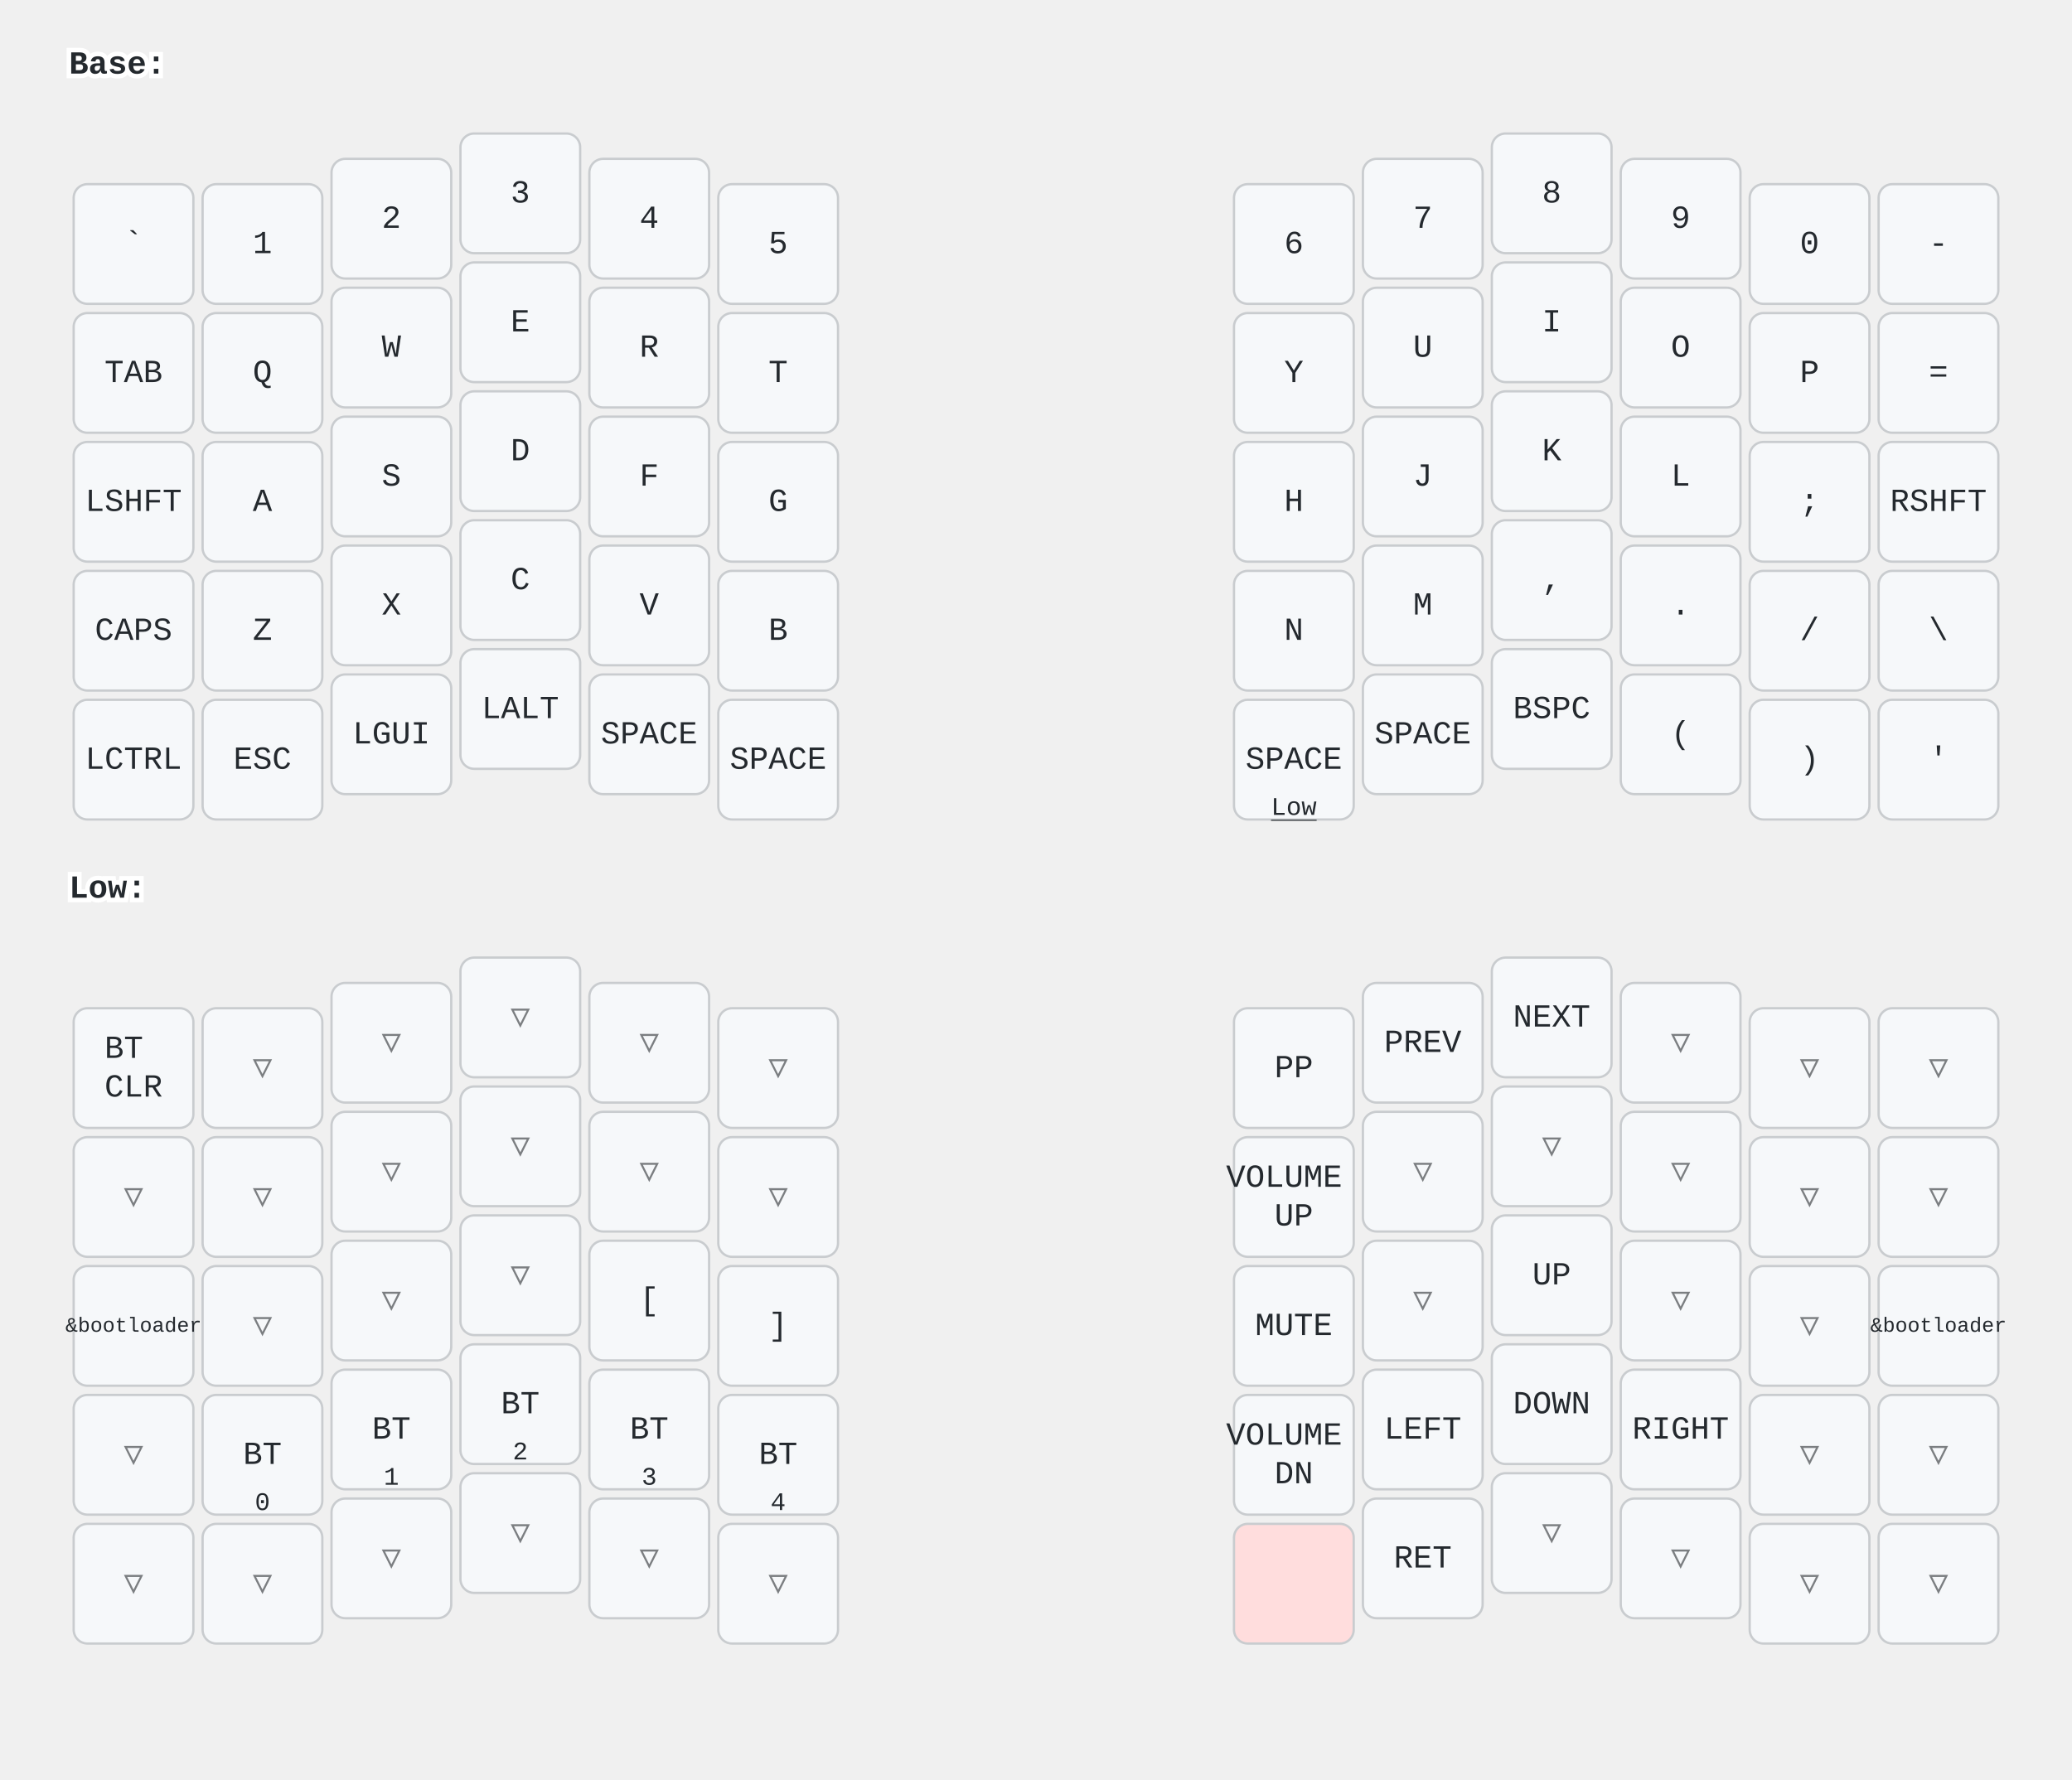
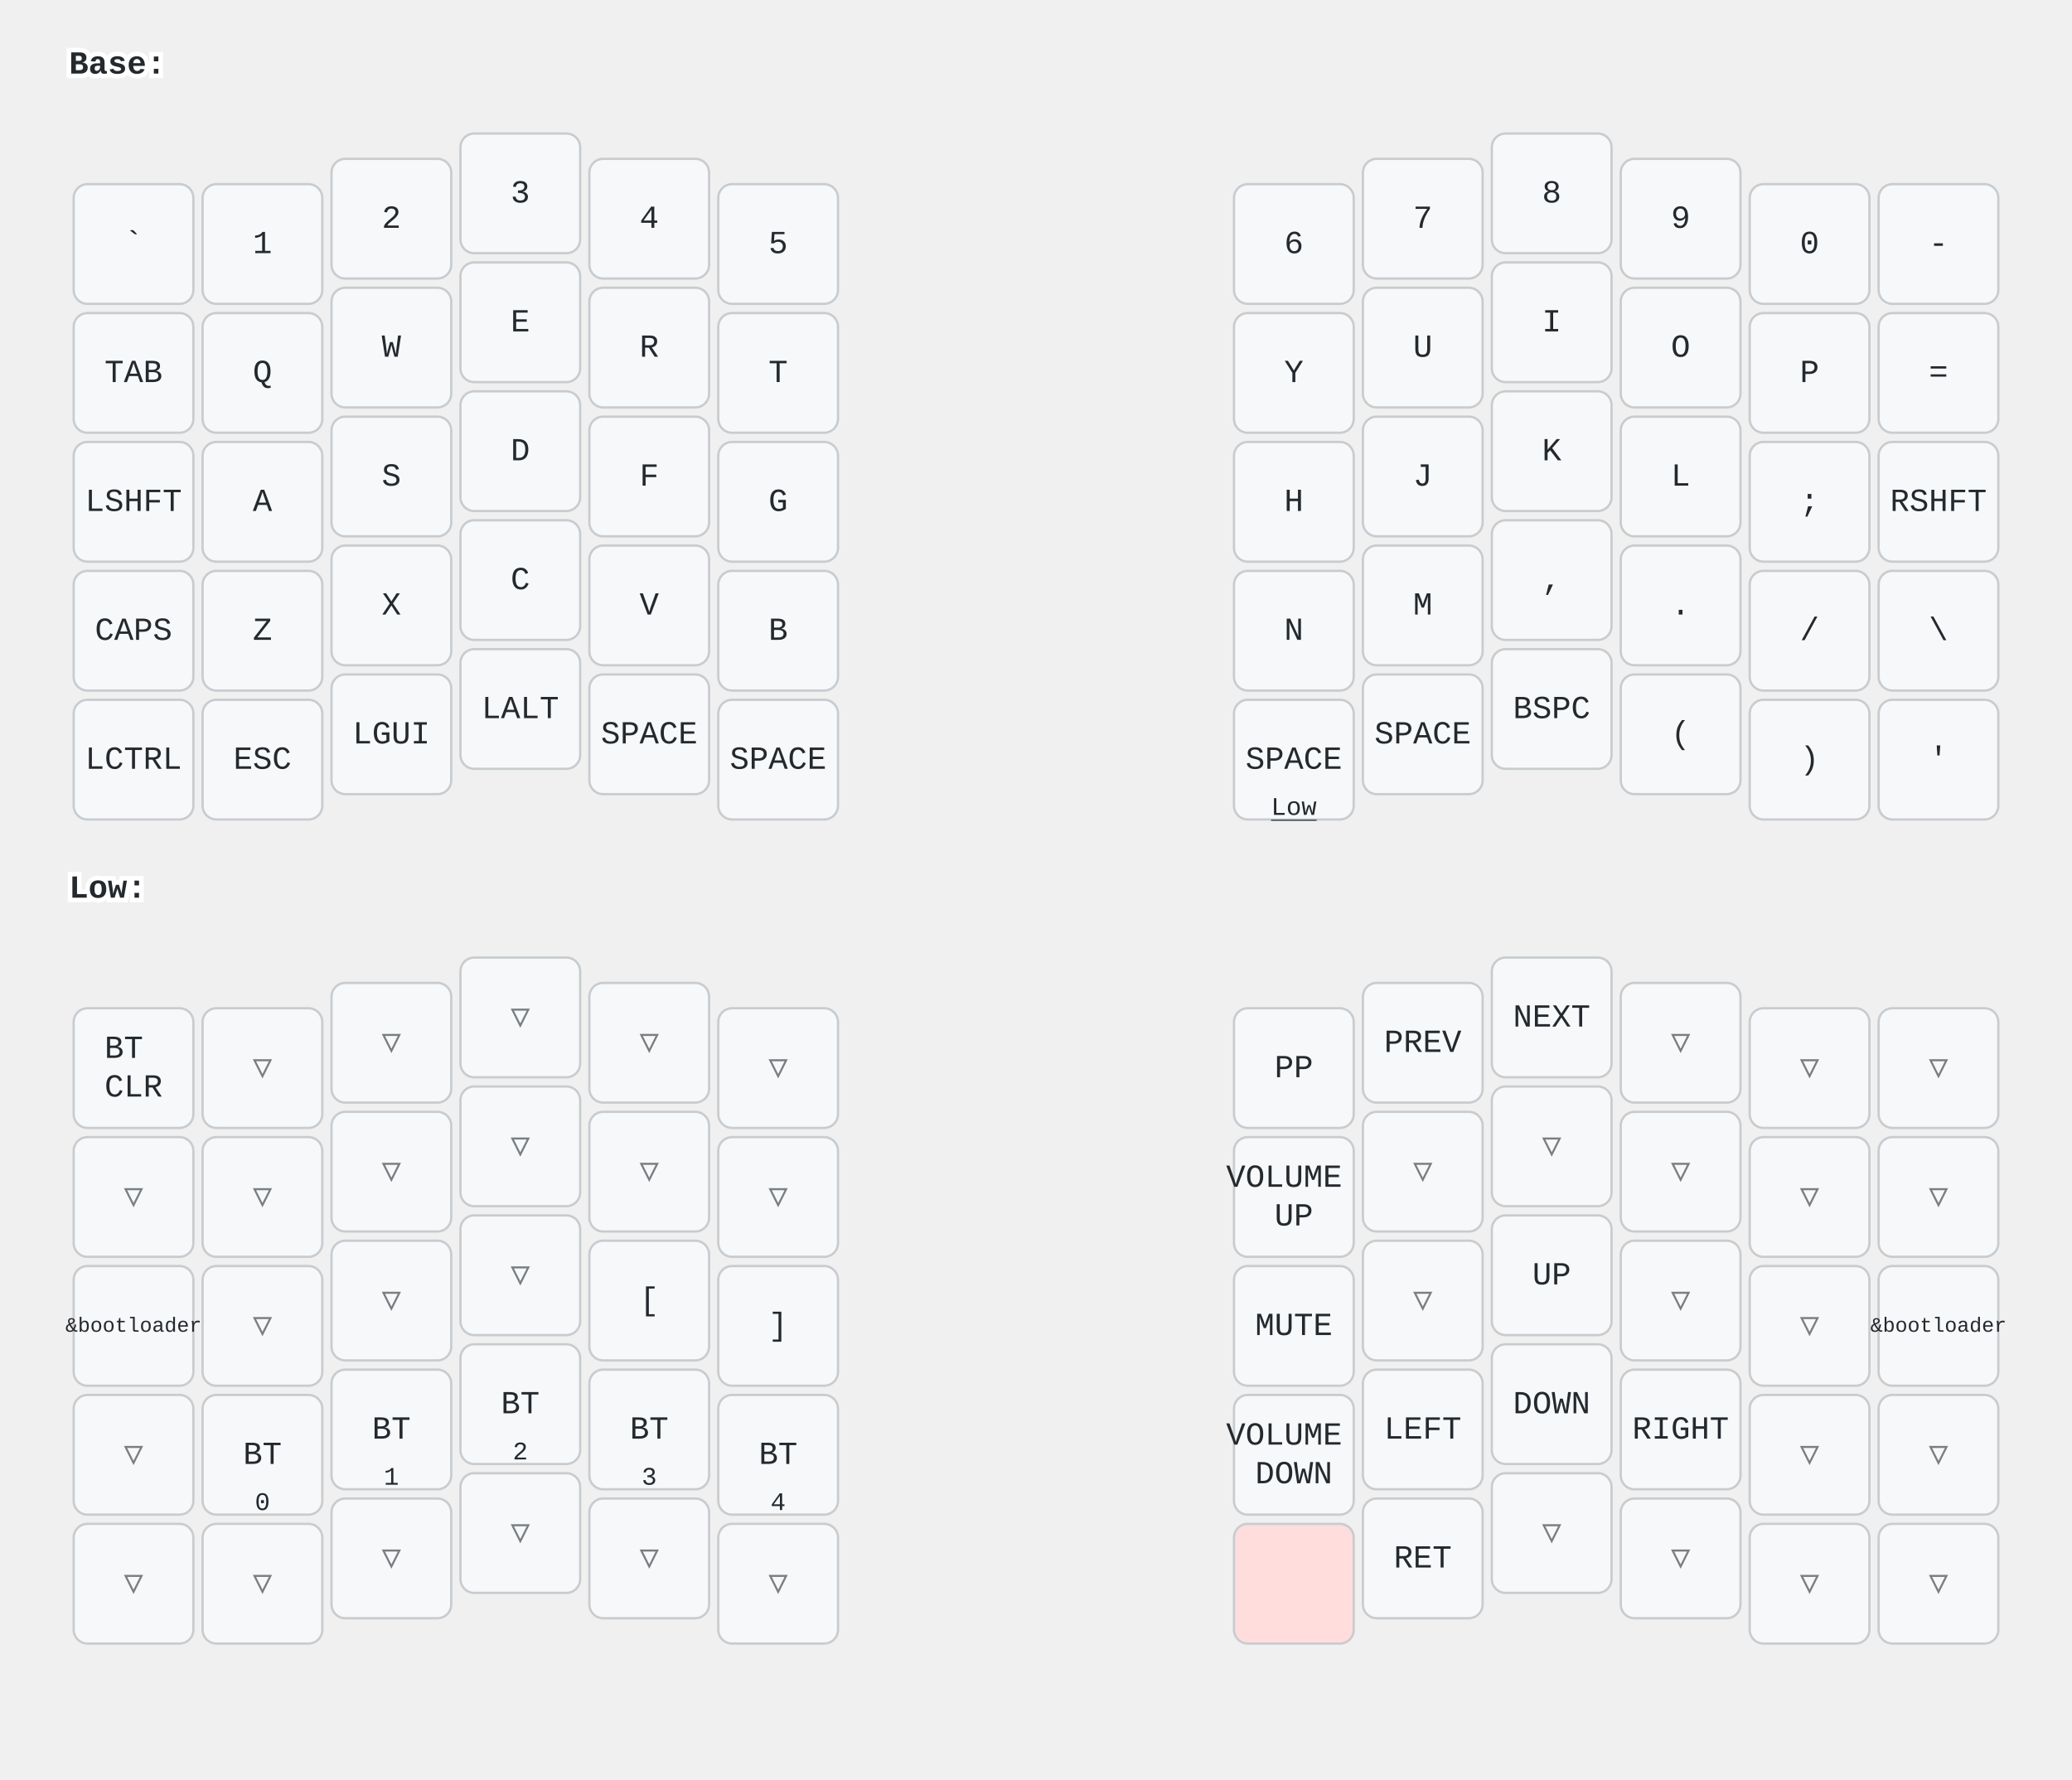
<svg xmlns="http://www.w3.org/2000/svg" width="900" height="773" viewBox="0 0 900 773" class="keymap">
  <style>/* inherit to force styles through use tags */
svg path {
    fill: inherit;
}

/* font and background color specifications */
svg.keymap {
    font-family: SFMono-Regular,Consolas,Liberation Mono,Menlo,monospace;
    font-size: 14px;
    font-kerning: normal;
    text-rendering: optimizeLegibility;
    fill: #24292e;
}

/* default key styling */
rect.key {
    fill: #f6f8fa;
}

rect.key, rect.combo {
    stroke: #c9cccf;
    stroke-width: 1;
}

/* default key side styling, only used is draw_key_sides is set */
rect.side {
    filter: brightness(90%);
}

/* color accent for combo boxes */
rect.combo, rect.combo-separate {
    fill: #cdf;
}

/* color accent for held keys */
rect.held, rect.combo.held {
    fill: #fdd;
}

/* color accent for ghost (optional) keys */
rect.ghost, rect.combo.ghost {
    stroke-dasharray: 4, 4;
    stroke-width: 2;
}

text {
    text-anchor: middle;
    dominant-baseline: middle;
}

/* styling for layer labels */
text.label {
    font-weight: bold;
    text-anchor: start;
    stroke: white;
    stroke-width: 4;
    paint-order: stroke;
}

/* styling for optional footer */
text.footer {
    text-anchor: end;
    dominant-baseline: auto;
    stroke: white;
    stroke-width: 4;
    paint-order: stroke;
}

/* styling for combo tap, and key non-tap label text */
text.combo, text.hold, text.shifted, text.left, text.right {
    font-size: 11px;
}

text.hold {
    text-anchor: middle;
    dominant-baseline: auto;
}

text.shifted {
    text-anchor: middle;
    dominant-baseline: hanging;
}

text.left {
    text-anchor: start;
}

text.right {
    text-anchor: end;
}

text.layer-activator {
    text-decoration: underline;
}

/* styling for hold/shifted label text in combo box */
text.combo.hold, text.combo.shifted, text.combo.left, text.combo.right {
    font-size: 8px;
}

/* lighter symbol for transparent keys */
text.trans {
    fill: #7b7e81;
}

/* styling for combo dendrons */
path.combo {
    stroke-width: 1;
    stroke: gray;
    fill: none;
}

/* Start Tabler Icons Cleanup */
/* cannot use height/width with glyphs */
.icon-tabler &gt; path {
    fill: inherit;
    stroke: inherit;
    stroke-width: 2;
}
/* hide tabler's default box */
.icon-tabler &gt; path[stroke="none"][fill="none"] {
    visibility: hidden;
}
/* End Tabler Icons Cleanup */

@media (prefers-color-scheme: dark) {
svg.keymap { fill: #d1d6db; }
rect.key { fill: #3f4750; }
rect.key, rect.combo { stroke: #60666c; }
rect.combo, rect.combo-separate { fill: #1f3d7a; }
rect.held, rect.combo.held { fill: #854747; }
text.label, text.footer { stroke: black; }
text.trans { fill: #7e8184; }
path.combo { stroke: #7f7f7f; }

}</style>
  <g transform="translate(30, 0)" class="layer-Base">
    <text x="0" y="28" class="label" id="Base">Base:</text>
    <g transform="translate(0, 56)">
      <g transform="translate(28, 50)" class="key keypos-0">
        <rect rx="6" ry="6" x="-26" y="-26" width="52" height="52" class="key" />
        <text x="0" y="0" class="key tap">`</text>
      </g>
      <g transform="translate(84, 50)" class="key keypos-1">
        <rect rx="6" ry="6" x="-26" y="-26" width="52" height="52" class="key" />
        <text x="0" y="0" class="key tap">1</text>
      </g>
      <g transform="translate(140, 39)" class="key keypos-2">
        <rect rx="6" ry="6" x="-26" y="-26" width="52" height="52" class="key" />
        <text x="0" y="0" class="key tap">2</text>
      </g>
      <g transform="translate(196, 28)" class="key keypos-3">
        <rect rx="6" ry="6" x="-26" y="-26" width="52" height="52" class="key" />
        <text x="0" y="0" class="key tap">3</text>
      </g>
      <g transform="translate(252, 39)" class="key keypos-4">
        <rect rx="6" ry="6" x="-26" y="-26" width="52" height="52" class="key" />
        <text x="0" y="0" class="key tap">4</text>
      </g>
      <g transform="translate(308, 50)" class="key keypos-5">
        <rect rx="6" ry="6" x="-26" y="-26" width="52" height="52" class="key" />
        <text x="0" y="0" class="key tap">5</text>
      </g>
      <g transform="translate(532, 50)" class="key keypos-6">
        <rect rx="6" ry="6" x="-26" y="-26" width="52" height="52" class="key" />
        <text x="0" y="0" class="key tap">6</text>
      </g>
      <g transform="translate(588, 39)" class="key keypos-7">
        <rect rx="6" ry="6" x="-26" y="-26" width="52" height="52" class="key" />
        <text x="0" y="0" class="key tap">7</text>
      </g>
      <g transform="translate(644, 28)" class="key keypos-8">
        <rect rx="6" ry="6" x="-26" y="-26" width="52" height="52" class="key" />
        <text x="0" y="0" class="key tap">8</text>
      </g>
      <g transform="translate(700, 39)" class="key keypos-9">
        <rect rx="6" ry="6" x="-26" y="-26" width="52" height="52" class="key" />
        <text x="0" y="0" class="key tap">9</text>
      </g>
      <g transform="translate(756, 50)" class="key keypos-10">
        <rect rx="6" ry="6" x="-26" y="-26" width="52" height="52" class="key" />
        <text x="0" y="0" class="key tap">0</text>
      </g>
      <g transform="translate(812, 50)" class="key keypos-11">
        <rect rx="6" ry="6" x="-26" y="-26" width="52" height="52" class="key" />
        <text x="0" y="0" class="key tap">-</text>
      </g>
      <g transform="translate(28, 106)" class="key keypos-12">
        <rect rx="6" ry="6" x="-26" y="-26" width="52" height="52" class="key" />
        <text x="0" y="0" class="key tap">TAB</text>
      </g>
      <g transform="translate(84, 106)" class="key keypos-13">
        <rect rx="6" ry="6" x="-26" y="-26" width="52" height="52" class="key" />
        <text x="0" y="0" class="key tap">Q</text>
      </g>
      <g transform="translate(140, 95)" class="key keypos-14">
        <rect rx="6" ry="6" x="-26" y="-26" width="52" height="52" class="key" />
        <text x="0" y="0" class="key tap">W</text>
      </g>
      <g transform="translate(196, 84)" class="key keypos-15">
        <rect rx="6" ry="6" x="-26" y="-26" width="52" height="52" class="key" />
        <text x="0" y="0" class="key tap">E</text>
      </g>
      <g transform="translate(252, 95)" class="key keypos-16">
        <rect rx="6" ry="6" x="-26" y="-26" width="52" height="52" class="key" />
        <text x="0" y="0" class="key tap">R</text>
      </g>
      <g transform="translate(308, 106)" class="key keypos-17">
        <rect rx="6" ry="6" x="-26" y="-26" width="52" height="52" class="key" />
        <text x="0" y="0" class="key tap">T</text>
      </g>
      <g transform="translate(532, 106)" class="key keypos-18">
        <rect rx="6" ry="6" x="-26" y="-26" width="52" height="52" class="key" />
        <text x="0" y="0" class="key tap">Y</text>
      </g>
      <g transform="translate(588, 95)" class="key keypos-19">
        <rect rx="6" ry="6" x="-26" y="-26" width="52" height="52" class="key" />
        <text x="0" y="0" class="key tap">U</text>
      </g>
      <g transform="translate(644, 84)" class="key keypos-20">
        <rect rx="6" ry="6" x="-26" y="-26" width="52" height="52" class="key" />
        <text x="0" y="0" class="key tap">I</text>
      </g>
      <g transform="translate(700, 95)" class="key keypos-21">
        <rect rx="6" ry="6" x="-26" y="-26" width="52" height="52" class="key" />
        <text x="0" y="0" class="key tap">O</text>
      </g>
      <g transform="translate(756, 106)" class="key keypos-22">
        <rect rx="6" ry="6" x="-26" y="-26" width="52" height="52" class="key" />
        <text x="0" y="0" class="key tap">P</text>
      </g>
      <g transform="translate(812, 106)" class="key keypos-23">
        <rect rx="6" ry="6" x="-26" y="-26" width="52" height="52" class="key" />
        <text x="0" y="0" class="key tap">=</text>
      </g>
      <g transform="translate(28, 162)" class="key keypos-24">
        <rect rx="6" ry="6" x="-26" y="-26" width="52" height="52" class="key" />
        <text x="0" y="0" class="key tap">LSHFT</text>
      </g>
      <g transform="translate(84, 162)" class="key keypos-25">
        <rect rx="6" ry="6" x="-26" y="-26" width="52" height="52" class="key" />
        <text x="0" y="0" class="key tap">A</text>
      </g>
      <g transform="translate(140, 151)" class="key keypos-26">
        <rect rx="6" ry="6" x="-26" y="-26" width="52" height="52" class="key" />
        <text x="0" y="0" class="key tap">S</text>
      </g>
      <g transform="translate(196, 140)" class="key keypos-27">
        <rect rx="6" ry="6" x="-26" y="-26" width="52" height="52" class="key" />
        <text x="0" y="0" class="key tap">D</text>
      </g>
      <g transform="translate(252, 151)" class="key keypos-28">
        <rect rx="6" ry="6" x="-26" y="-26" width="52" height="52" class="key" />
        <text x="0" y="0" class="key tap">F</text>
      </g>
      <g transform="translate(308, 162)" class="key keypos-29">
        <rect rx="6" ry="6" x="-26" y="-26" width="52" height="52" class="key" />
        <text x="0" y="0" class="key tap">G</text>
      </g>
      <g transform="translate(532, 162)" class="key keypos-30">
        <rect rx="6" ry="6" x="-26" y="-26" width="52" height="52" class="key" />
        <text x="0" y="0" class="key tap">H</text>
      </g>
      <g transform="translate(588, 151)" class="key keypos-31">
        <rect rx="6" ry="6" x="-26" y="-26" width="52" height="52" class="key" />
        <text x="0" y="0" class="key tap">J</text>
      </g>
      <g transform="translate(644, 140)" class="key keypos-32">
        <rect rx="6" ry="6" x="-26" y="-26" width="52" height="52" class="key" />
        <text x="0" y="0" class="key tap">K</text>
      </g>
      <g transform="translate(700, 151)" class="key keypos-33">
        <rect rx="6" ry="6" x="-26" y="-26" width="52" height="52" class="key" />
        <text x="0" y="0" class="key tap">L</text>
      </g>
      <g transform="translate(756, 162)" class="key keypos-34">
        <rect rx="6" ry="6" x="-26" y="-26" width="52" height="52" class="key" />
        <text x="0" y="0" class="key tap">;</text>
      </g>
      <g transform="translate(812, 162)" class="key keypos-35">
        <rect rx="6" ry="6" x="-26" y="-26" width="52" height="52" class="key" />
        <text x="0" y="0" class="key tap">RSHFT</text>
      </g>
      <g transform="translate(28, 218)" class="key keypos-36">
        <rect rx="6" ry="6" x="-26" y="-26" width="52" height="52" class="key" />
        <text x="0" y="0" class="key tap">CAPS</text>
      </g>
      <g transform="translate(84, 218)" class="key keypos-37">
        <rect rx="6" ry="6" x="-26" y="-26" width="52" height="52" class="key" />
        <text x="0" y="0" class="key tap">Z</text>
      </g>
      <g transform="translate(140, 207)" class="key keypos-38">
        <rect rx="6" ry="6" x="-26" y="-26" width="52" height="52" class="key" />
        <text x="0" y="0" class="key tap">X</text>
      </g>
      <g transform="translate(196, 196)" class="key keypos-39">
        <rect rx="6" ry="6" x="-26" y="-26" width="52" height="52" class="key" />
        <text x="0" y="0" class="key tap">C</text>
      </g>
      <g transform="translate(252, 207)" class="key keypos-40">
        <rect rx="6" ry="6" x="-26" y="-26" width="52" height="52" class="key" />
        <text x="0" y="0" class="key tap">V</text>
      </g>
      <g transform="translate(308, 218)" class="key keypos-41">
        <rect rx="6" ry="6" x="-26" y="-26" width="52" height="52" class="key" />
        <text x="0" y="0" class="key tap">B</text>
      </g>
      <g transform="translate(532, 218)" class="key keypos-42">
        <rect rx="6" ry="6" x="-26" y="-26" width="52" height="52" class="key" />
        <text x="0" y="0" class="key tap">N</text>
      </g>
      <g transform="translate(588, 207)" class="key keypos-43">
        <rect rx="6" ry="6" x="-26" y="-26" width="52" height="52" class="key" />
        <text x="0" y="0" class="key tap">M</text>
      </g>
      <g transform="translate(644, 196)" class="key keypos-44">
        <rect rx="6" ry="6" x="-26" y="-26" width="52" height="52" class="key" />
        <text x="0" y="0" class="key tap">,</text>
      </g>
      <g transform="translate(700, 207)" class="key keypos-45">
        <rect rx="6" ry="6" x="-26" y="-26" width="52" height="52" class="key" />
        <text x="0" y="0" class="key tap">.</text>
      </g>
      <g transform="translate(756, 218)" class="key keypos-46">
        <rect rx="6" ry="6" x="-26" y="-26" width="52" height="52" class="key" />
        <text x="0" y="0" class="key tap">/</text>
      </g>
      <g transform="translate(812, 218)" class="key keypos-47">
        <rect rx="6" ry="6" x="-26" y="-26" width="52" height="52" class="key" />
        <text x="0" y="0" class="key tap">\</text>
      </g>
      <g transform="translate(28, 274)" class="key keypos-48">
        <rect rx="6" ry="6" x="-26" y="-26" width="52" height="52" class="key" />
        <text x="0" y="0" class="key tap">LCTRL</text>
      </g>
      <g transform="translate(84, 274)" class="key keypos-49">
        <rect rx="6" ry="6" x="-26" y="-26" width="52" height="52" class="key" />
        <text x="0" y="0" class="key tap">ESC</text>
      </g>
      <g transform="translate(140, 263)" class="key keypos-50">
        <rect rx="6" ry="6" x="-26" y="-26" width="52" height="52" class="key" />
        <text x="0" y="0" class="key tap">LGUI</text>
      </g>
      <g transform="translate(196, 252)" class="key keypos-51">
        <rect rx="6" ry="6" x="-26" y="-26" width="52" height="52" class="key" />
        <text x="0" y="0" class="key tap">LALT</text>
      </g>
      <g transform="translate(252, 263)" class="key keypos-52">
        <rect rx="6" ry="6" x="-26" y="-26" width="52" height="52" class="key" />
        <text x="0" y="0" class="key tap">SPACE</text>
      </g>
      <g transform="translate(308, 274)" class="key keypos-53">
        <rect rx="6" ry="6" x="-26" y="-26" width="52" height="52" class="key" />
        <text x="0" y="0" class="key tap">SPACE</text>
      </g>
      <g transform="translate(532, 274)" class="key keypos-54">
        <rect rx="6" ry="6" x="-26" y="-26" width="52" height="52" class="key" />
        <text x="0" y="0" class="key tap">SPACE</text>
        <a href="#Low">
          <text x="0" y="24" class="key hold layer-activator">Low</text>
        </a>
      </g>
      <g transform="translate(588, 263)" class="key keypos-55">
        <rect rx="6" ry="6" x="-26" y="-26" width="52" height="52" class="key" />
        <text x="0" y="0" class="key tap">SPACE</text>
      </g>
      <g transform="translate(644, 252)" class="key keypos-56">
        <rect rx="6" ry="6" x="-26" y="-26" width="52" height="52" class="key" />
        <text x="0" y="0" class="key tap">BSPC</text>
      </g>
      <g transform="translate(700, 263)" class="key keypos-57">
        <rect rx="6" ry="6" x="-26" y="-26" width="52" height="52" class="key" />
        <text x="0" y="0" class="key tap">(</text>
      </g>
      <g transform="translate(756, 274)" class="key keypos-58">
        <rect rx="6" ry="6" x="-26" y="-26" width="52" height="52" class="key" />
        <text x="0" y="0" class="key tap">)</text>
      </g>
      <g transform="translate(812, 274)" class="key keypos-59">
        <rect rx="6" ry="6" x="-26" y="-26" width="52" height="52" class="key" />
        <text x="0" y="0" class="key tap">'</text>
      </g>
    </g>
  </g>
  <g transform="translate(30, 358)" class="layer-Low">
    <text x="0" y="28" class="label" id="Low">Low:</text>
    <g transform="translate(0, 56)">
      <g transform="translate(28, 50)" class="key keypos-0">
        <rect rx="6" ry="6" x="-26" y="-26" width="52" height="52" class="key" />
        <text x="0" y="0" class="key tap">
          <tspan x="0" dy="-0.6em">BT</tspan>
          <tspan x="0" dy="1.2em">CLR</tspan>
        </text>
      </g>
      <g transform="translate(84, 50)" class="key trans keypos-1">
        <rect rx="6" ry="6" x="-26" y="-26" width="52" height="52" class="key trans" />
        <text x="0" y="0" class="key trans tap">▽</text>
      </g>
      <g transform="translate(140, 39)" class="key trans keypos-2">
        <rect rx="6" ry="6" x="-26" y="-26" width="52" height="52" class="key trans" />
        <text x="0" y="0" class="key trans tap">▽</text>
      </g>
      <g transform="translate(196, 28)" class="key trans keypos-3">
        <rect rx="6" ry="6" x="-26" y="-26" width="52" height="52" class="key trans" />
        <text x="0" y="0" class="key trans tap">▽</text>
      </g>
      <g transform="translate(252, 39)" class="key trans keypos-4">
        <rect rx="6" ry="6" x="-26" y="-26" width="52" height="52" class="key trans" />
        <text x="0" y="0" class="key trans tap">▽</text>
      </g>
      <g transform="translate(308, 50)" class="key trans keypos-5">
        <rect rx="6" ry="6" x="-26" y="-26" width="52" height="52" class="key trans" />
        <text x="0" y="0" class="key trans tap">▽</text>
      </g>
      <g transform="translate(532, 50)" class="key keypos-6">
        <rect rx="6" ry="6" x="-26" y="-26" width="52" height="52" class="key" />
        <text x="0" y="0" class="key tap">PP</text>
      </g>
      <g transform="translate(588, 39)" class="key keypos-7">
        <rect rx="6" ry="6" x="-26" y="-26" width="52" height="52" class="key" />
        <text x="0" y="0" class="key tap">PREV</text>
      </g>
      <g transform="translate(644, 28)" class="key keypos-8">
        <rect rx="6" ry="6" x="-26" y="-26" width="52" height="52" class="key" />
        <text x="0" y="0" class="key tap">NEXT</text>
      </g>
      <g transform="translate(700, 39)" class="key trans keypos-9">
        <rect rx="6" ry="6" x="-26" y="-26" width="52" height="52" class="key trans" />
        <text x="0" y="0" class="key trans tap">▽</text>
      </g>
      <g transform="translate(756, 50)" class="key trans keypos-10">
        <rect rx="6" ry="6" x="-26" y="-26" width="52" height="52" class="key trans" />
        <text x="0" y="0" class="key trans tap">▽</text>
      </g>
      <g transform="translate(812, 50)" class="key trans keypos-11">
        <rect rx="6" ry="6" x="-26" y="-26" width="52" height="52" class="key trans" />
        <text x="0" y="0" class="key trans tap">▽</text>
      </g>
      <g transform="translate(28, 106)" class="key trans keypos-12">
        <rect rx="6" ry="6" x="-26" y="-26" width="52" height="52" class="key trans" />
        <text x="0" y="0" class="key trans tap">▽</text>
      </g>
      <g transform="translate(84, 106)" class="key trans keypos-13">
        <rect rx="6" ry="6" x="-26" y="-26" width="52" height="52" class="key trans" />
        <text x="0" y="0" class="key trans tap">▽</text>
      </g>
      <g transform="translate(140, 95)" class="key trans keypos-14">
        <rect rx="6" ry="6" x="-26" y="-26" width="52" height="52" class="key trans" />
        <text x="0" y="0" class="key trans tap">▽</text>
      </g>
      <g transform="translate(196, 84)" class="key trans keypos-15">
        <rect rx="6" ry="6" x="-26" y="-26" width="52" height="52" class="key trans" />
        <text x="0" y="0" class="key trans tap">▽</text>
      </g>
      <g transform="translate(252, 95)" class="key trans keypos-16">
        <rect rx="6" ry="6" x="-26" y="-26" width="52" height="52" class="key trans" />
        <text x="0" y="0" class="key trans tap">▽</text>
      </g>
      <g transform="translate(308, 106)" class="key trans keypos-17">
        <rect rx="6" ry="6" x="-26" y="-26" width="52" height="52" class="key trans" />
        <text x="0" y="0" class="key trans tap">▽</text>
      </g>
      <g transform="translate(532, 106)" class="key keypos-18">
        <rect rx="6" ry="6" x="-26" y="-26" width="52" height="52" class="key" />
        <text x="0" y="0" class="key tap">
          <tspan x="0" dy="-0.6em">VOLUME</tspan>
          <tspan x="0" dy="1.2em">UP</tspan>
        </text>
      </g>
      <g transform="translate(588, 95)" class="key trans keypos-19">
        <rect rx="6" ry="6" x="-26" y="-26" width="52" height="52" class="key trans" />
        <text x="0" y="0" class="key trans tap">▽</text>
      </g>
      <g transform="translate(644, 84)" class="key trans keypos-20">
        <rect rx="6" ry="6" x="-26" y="-26" width="52" height="52" class="key trans" />
        <text x="0" y="0" class="key trans tap">▽</text>
      </g>
      <g transform="translate(700, 95)" class="key trans keypos-21">
        <rect rx="6" ry="6" x="-26" y="-26" width="52" height="52" class="key trans" />
        <text x="0" y="0" class="key trans tap">▽</text>
      </g>
      <g transform="translate(756, 106)" class="key trans keypos-22">
        <rect rx="6" ry="6" x="-26" y="-26" width="52" height="52" class="key trans" />
        <text x="0" y="0" class="key trans tap">▽</text>
      </g>
      <g transform="translate(812, 106)" class="key trans keypos-23">
        <rect rx="6" ry="6" x="-26" y="-26" width="52" height="52" class="key trans" />
        <text x="0" y="0" class="key trans tap">▽</text>
      </g>
      <g transform="translate(28, 162)" class="key keypos-24">
        <rect rx="6" ry="6" x="-26" y="-26" width="52" height="52" class="key" />
        <text x="0" y="0" class="key tap">
          <tspan style="font-size: 64%">&amp;bootloader</tspan>
        </text>
      </g>
      <g transform="translate(84, 162)" class="key trans keypos-25">
        <rect rx="6" ry="6" x="-26" y="-26" width="52" height="52" class="key trans" />
        <text x="0" y="0" class="key trans tap">▽</text>
      </g>
      <g transform="translate(140, 151)" class="key trans keypos-26">
        <rect rx="6" ry="6" x="-26" y="-26" width="52" height="52" class="key trans" />
        <text x="0" y="0" class="key trans tap">▽</text>
      </g>
      <g transform="translate(196, 140)" class="key trans keypos-27">
        <rect rx="6" ry="6" x="-26" y="-26" width="52" height="52" class="key trans" />
        <text x="0" y="0" class="key trans tap">▽</text>
      </g>
      <g transform="translate(252, 151)" class="key keypos-28">
        <rect rx="6" ry="6" x="-26" y="-26" width="52" height="52" class="key" />
        <text x="0" y="0" class="key tap">[</text>
      </g>
      <g transform="translate(308, 162)" class="key keypos-29">
        <rect rx="6" ry="6" x="-26" y="-26" width="52" height="52" class="key" />
        <text x="0" y="0" class="key tap">]</text>
      </g>
      <g transform="translate(532, 162)" class="key keypos-30">
        <rect rx="6" ry="6" x="-26" y="-26" width="52" height="52" class="key" />
        <text x="0" y="0" class="key tap">MUTE</text>
      </g>
      <g transform="translate(588, 151)" class="key trans keypos-31">
        <rect rx="6" ry="6" x="-26" y="-26" width="52" height="52" class="key trans" />
        <text x="0" y="0" class="key trans tap">▽</text>
      </g>
      <g transform="translate(644, 140)" class="key keypos-32">
        <rect rx="6" ry="6" x="-26" y="-26" width="52" height="52" class="key" />
        <text x="0" y="0" class="key tap">UP</text>
      </g>
      <g transform="translate(700, 151)" class="key trans keypos-33">
        <rect rx="6" ry="6" x="-26" y="-26" width="52" height="52" class="key trans" />
        <text x="0" y="0" class="key trans tap">▽</text>
      </g>
      <g transform="translate(756, 162)" class="key trans keypos-34">
        <rect rx="6" ry="6" x="-26" y="-26" width="52" height="52" class="key trans" />
        <text x="0" y="0" class="key trans tap">▽</text>
      </g>
      <g transform="translate(812, 162)" class="key keypos-35">
        <rect rx="6" ry="6" x="-26" y="-26" width="52" height="52" class="key" />
        <text x="0" y="0" class="key tap">
          <tspan style="font-size: 64%">&amp;bootloader</tspan>
        </text>
      </g>
      <g transform="translate(28, 218)" class="key trans keypos-36">
        <rect rx="6" ry="6" x="-26" y="-26" width="52" height="52" class="key trans" />
        <text x="0" y="0" class="key trans tap">▽</text>
      </g>
      <g transform="translate(84, 218)" class="key keypos-37">
        <rect rx="6" ry="6" x="-26" y="-26" width="52" height="52" class="key" />
        <text x="0" y="0" class="key tap">BT</text>
        <text x="0" y="24" class="key hold">0</text>
      </g>
      <g transform="translate(140, 207)" class="key keypos-38">
        <rect rx="6" ry="6" x="-26" y="-26" width="52" height="52" class="key" />
        <text x="0" y="0" class="key tap">BT</text>
        <text x="0" y="24" class="key hold">1</text>
      </g>
      <g transform="translate(196, 196)" class="key keypos-39">
        <rect rx="6" ry="6" x="-26" y="-26" width="52" height="52" class="key" />
        <text x="0" y="0" class="key tap">BT</text>
        <text x="0" y="24" class="key hold">2</text>
      </g>
      <g transform="translate(252, 207)" class="key keypos-40">
        <rect rx="6" ry="6" x="-26" y="-26" width="52" height="52" class="key" />
        <text x="0" y="0" class="key tap">BT</text>
        <text x="0" y="24" class="key hold">3</text>
      </g>
      <g transform="translate(308, 218)" class="key keypos-41">
        <rect rx="6" ry="6" x="-26" y="-26" width="52" height="52" class="key" />
        <text x="0" y="0" class="key tap">BT</text>
        <text x="0" y="24" class="key hold">4</text>
      </g>
      <g transform="translate(532, 218)" class="key keypos-42">
        <rect rx="6" ry="6" x="-26" y="-26" width="52" height="52" class="key" />
        <text x="0" y="0" class="key tap">
          <tspan x="0" dy="-0.6em">VOLUME</tspan>
-           <tspan x="0" dy="1.2em">DN</tspan>
+           <tspan x="0" dy="1.2em">DOWN</tspan>
        </text>
      </g>
      <g transform="translate(588, 207)" class="key keypos-43">
        <rect rx="6" ry="6" x="-26" y="-26" width="52" height="52" class="key" />
        <text x="0" y="0" class="key tap">LEFT</text>
      </g>
      <g transform="translate(644, 196)" class="key keypos-44">
        <rect rx="6" ry="6" x="-26" y="-26" width="52" height="52" class="key" />
        <text x="0" y="0" class="key tap">DOWN</text>
      </g>
      <g transform="translate(700, 207)" class="key keypos-45">
        <rect rx="6" ry="6" x="-26" y="-26" width="52" height="52" class="key" />
        <text x="0" y="0" class="key tap">RIGHT</text>
      </g>
      <g transform="translate(756, 218)" class="key trans keypos-46">
        <rect rx="6" ry="6" x="-26" y="-26" width="52" height="52" class="key trans" />
        <text x="0" y="0" class="key trans tap">▽</text>
      </g>
      <g transform="translate(812, 218)" class="key trans keypos-47">
        <rect rx="6" ry="6" x="-26" y="-26" width="52" height="52" class="key trans" />
        <text x="0" y="0" class="key trans tap">▽</text>
      </g>
      <g transform="translate(28, 274)" class="key trans keypos-48">
        <rect rx="6" ry="6" x="-26" y="-26" width="52" height="52" class="key trans" />
        <text x="0" y="0" class="key trans tap">▽</text>
      </g>
      <g transform="translate(84, 274)" class="key trans keypos-49">
        <rect rx="6" ry="6" x="-26" y="-26" width="52" height="52" class="key trans" />
        <text x="0" y="0" class="key trans tap">▽</text>
      </g>
      <g transform="translate(140, 263)" class="key trans keypos-50">
        <rect rx="6" ry="6" x="-26" y="-26" width="52" height="52" class="key trans" />
        <text x="0" y="0" class="key trans tap">▽</text>
      </g>
      <g transform="translate(196, 252)" class="key trans keypos-51">
        <rect rx="6" ry="6" x="-26" y="-26" width="52" height="52" class="key trans" />
        <text x="0" y="0" class="key trans tap">▽</text>
      </g>
      <g transform="translate(252, 263)" class="key trans keypos-52">
        <rect rx="6" ry="6" x="-26" y="-26" width="52" height="52" class="key trans" />
        <text x="0" y="0" class="key trans tap">▽</text>
      </g>
      <g transform="translate(308, 274)" class="key trans keypos-53">
        <rect rx="6" ry="6" x="-26" y="-26" width="52" height="52" class="key trans" />
        <text x="0" y="0" class="key trans tap">▽</text>
      </g>
      <g transform="translate(532, 274)" class="key held keypos-54">
        <rect rx="6" ry="6" x="-26" y="-26" width="52" height="52" class="key held" />
      </g>
      <g transform="translate(588, 263)" class="key keypos-55">
        <rect rx="6" ry="6" x="-26" y="-26" width="52" height="52" class="key" />
        <text x="0" y="0" class="key tap">RET</text>
      </g>
      <g transform="translate(644, 252)" class="key trans keypos-56">
        <rect rx="6" ry="6" x="-26" y="-26" width="52" height="52" class="key trans" />
        <text x="0" y="0" class="key trans tap">▽</text>
      </g>
      <g transform="translate(700, 263)" class="key trans keypos-57">
        <rect rx="6" ry="6" x="-26" y="-26" width="52" height="52" class="key trans" />
        <text x="0" y="0" class="key trans tap">▽</text>
      </g>
      <g transform="translate(756, 274)" class="key trans keypos-58">
        <rect rx="6" ry="6" x="-26" y="-26" width="52" height="52" class="key trans" />
        <text x="0" y="0" class="key trans tap">▽</text>
      </g>
      <g transform="translate(812, 274)" class="key trans keypos-59">
        <rect rx="6" ry="6" x="-26" y="-26" width="52" height="52" class="key trans" />
        <text x="0" y="0" class="key trans tap">▽</text>
      </g>
    </g>
  </g>
</svg>
